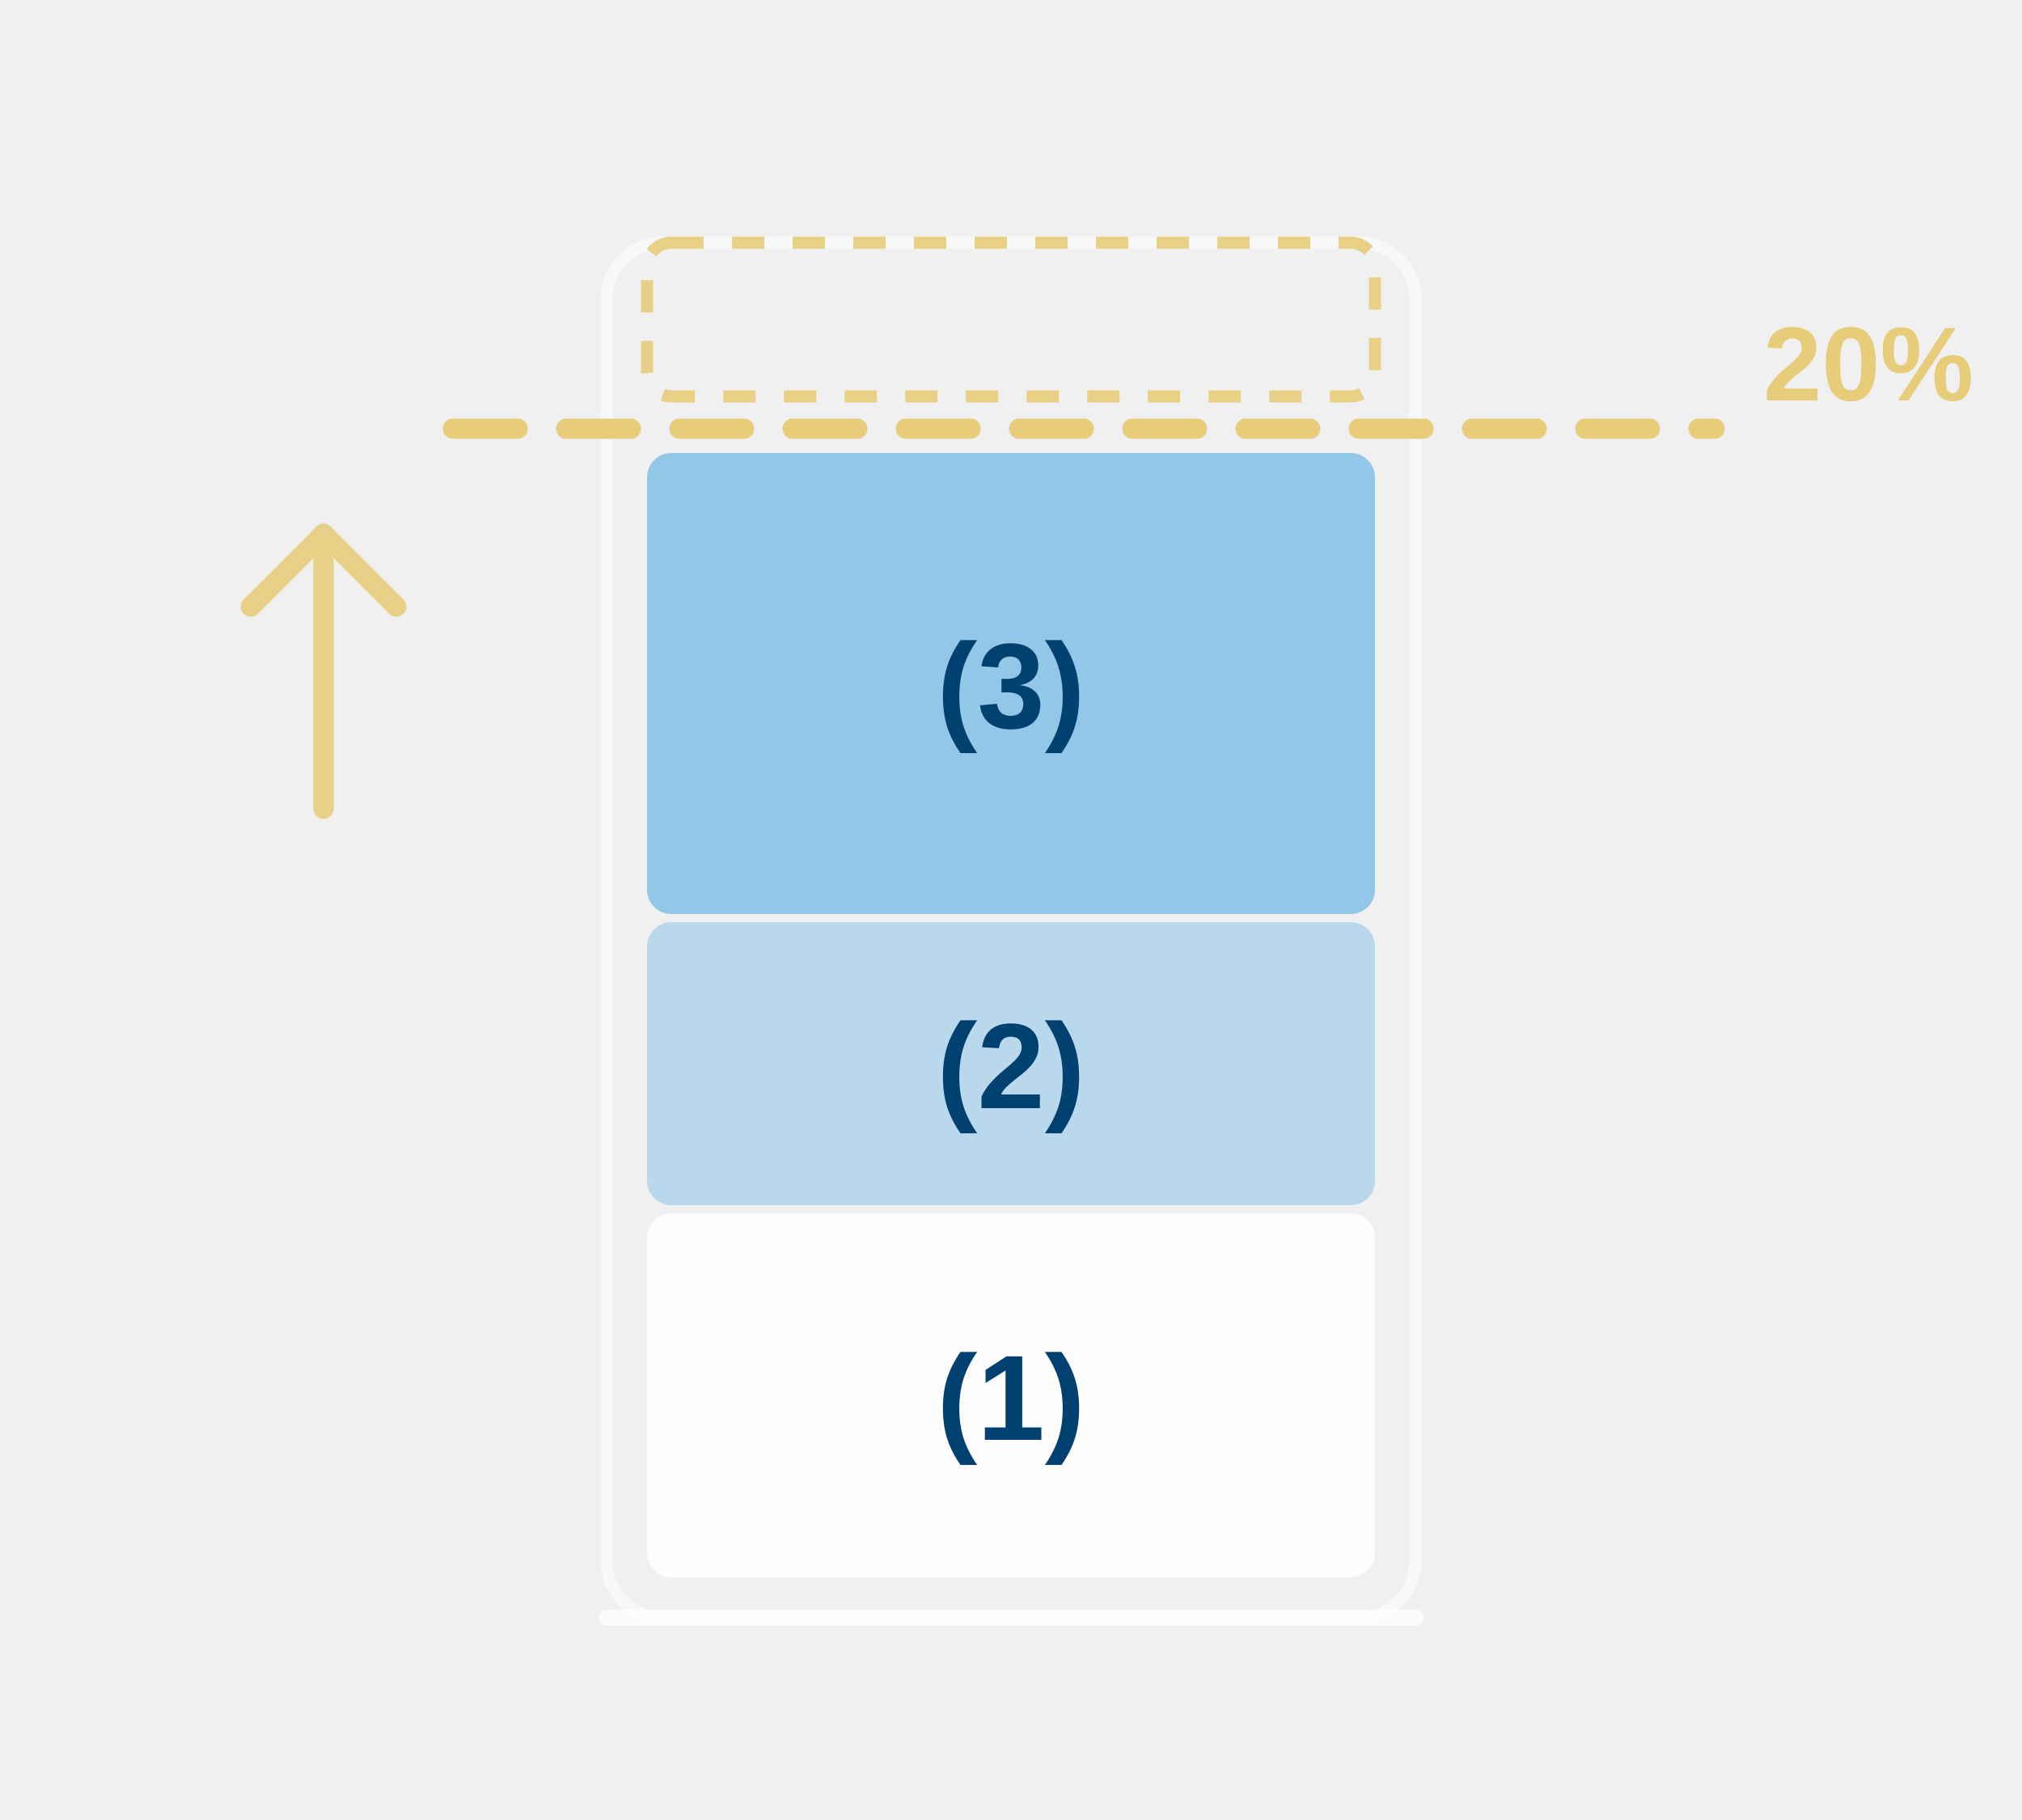
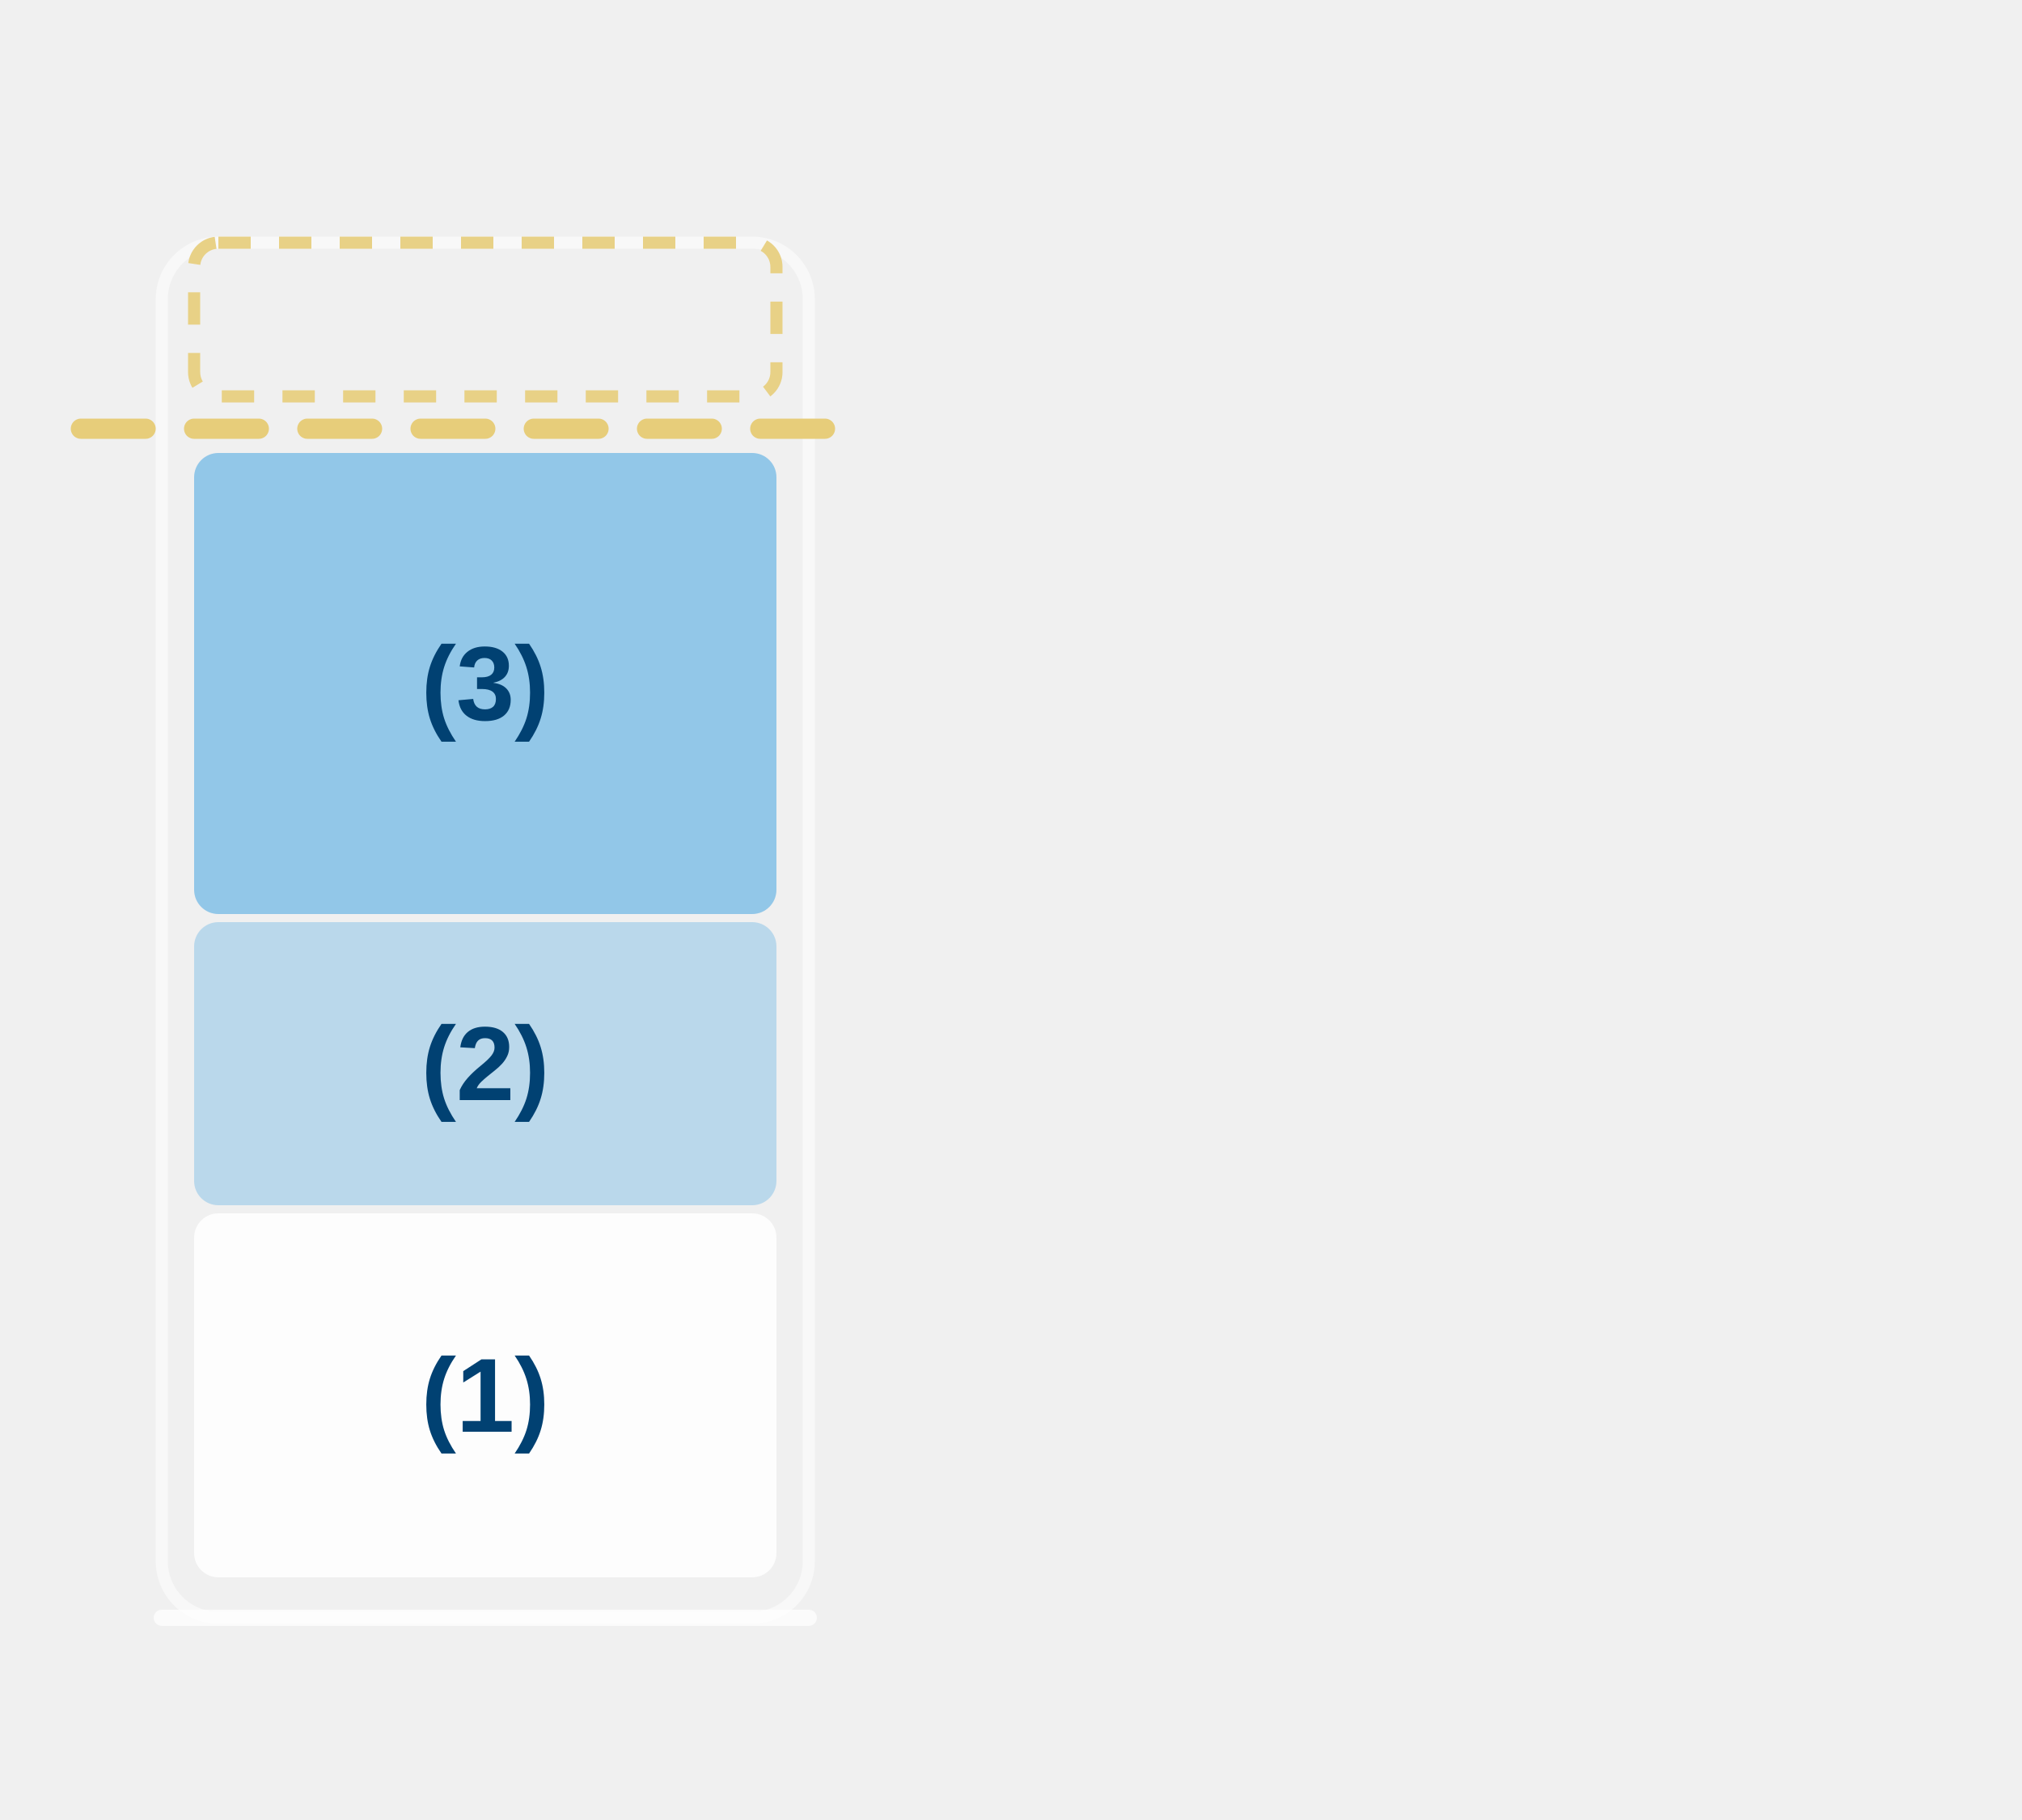
<svg xmlns="http://www.w3.org/2000/svg" width="500" height="450" viewBox="0 0 500 450" role="img" aria-label="3層に積み上がった控除と、その上にある天井">
-   <rect x="150" y="60" width="200" height="340" rx="14" fill="none" stroke="#ffffff" stroke-width="3" opacity="0.5" />
-   <rect x="160" y="300" width="180" height="90" rx="6" fill="#ffffff" opacity="0.85" />
-   <text x="250" y="356" text-anchor="middle" font-family="Arial, Helvetica, sans-serif" font-size="30" font-weight="700" fill="#014172">(1)</text>
-   <rect x="160" y="228" width="180" height="70" rx="6" fill="#8ec5e8" opacity="0.55" />
-   <text x="250" y="274" text-anchor="middle" font-family="Arial, Helvetica, sans-serif" font-size="30" font-weight="700" fill="#014172">(2)</text>
-   <rect x="160" y="112" width="180" height="114" rx="6" fill="#8ec5e8" opacity="0.95" />
-   <text x="250" y="180" text-anchor="middle" font-family="Arial, Helvetica, sans-serif" font-size="30" font-weight="700" fill="#014172">(3)</text>
-   <line x1="112" y1="106" x2="424" y2="106" stroke="#e7cd7a" stroke-width="5" stroke-linecap="round" stroke-dasharray="16 12" />
-   <text x="436" y="99" font-family="Arial, Helvetica, sans-serif" font-size="26" font-weight="700" fill="#e7cd7a">20%</text>
-   <rect x="160" y="60" width="180" height="38" rx="6" fill="none" stroke="#e7cd7a" stroke-width="3" stroke-dasharray="8 7" opacity="0.9" />
-   <g stroke="#e7cd7a" stroke-width="5" stroke-linecap="round" stroke-linejoin="round" fill="none" opacity="0.9">
-     <line x1="80" y1="200" x2="80" y2="132" />
-     <polyline points="62,150 80,132 98,150" />
-   </g>
-   <line x1="150" y1="400" x2="350" y2="400" stroke="#ffffff" stroke-width="4" stroke-linecap="round" opacity="0.7" />
+   <rect x="40" y="60" width="160" height="340" rx="14" fill="none" stroke="#ffffff" stroke-width="3" opacity="0.5" />
+   <rect x="48" y="300" width="144" height="90" rx="6" fill="#ffffff" opacity="0.85" />
+   <text x="120" y="354" text-anchor="middle" font-family="Arial, Helvetica, sans-serif" font-size="26" font-weight="700" fill="#014172">(1)</text>
+   <rect x="48" y="228" width="144" height="70" rx="6" fill="#8ec5e8" opacity="0.55" />
+   <text x="120" y="272" text-anchor="middle" font-family="Arial, Helvetica, sans-serif" font-size="26" font-weight="700" fill="#014172">(2)</text>
+   <rect x="48" y="112" width="144" height="114" rx="6" fill="#8ec5e8" opacity="0.95" />
+   <text x="120" y="178" text-anchor="middle" font-family="Arial, Helvetica, sans-serif" font-size="26" font-weight="700" fill="#014172">(3)</text>
+   <line x1="20" y1="106" x2="204" y2="106" stroke="#e7cd7a" stroke-width="5" stroke-linecap="round" stroke-dasharray="16 12" />
+   <rect x="48" y="60" width="144" height="38" rx="6" fill="none" stroke="#e7cd7a" stroke-width="3" stroke-dasharray="8 7" opacity="0.9" />
+   <line x1="40" y1="400" x2="200" y2="400" stroke="#ffffff" stroke-width="4" stroke-linecap="round" opacity="0.7" />
</svg>
